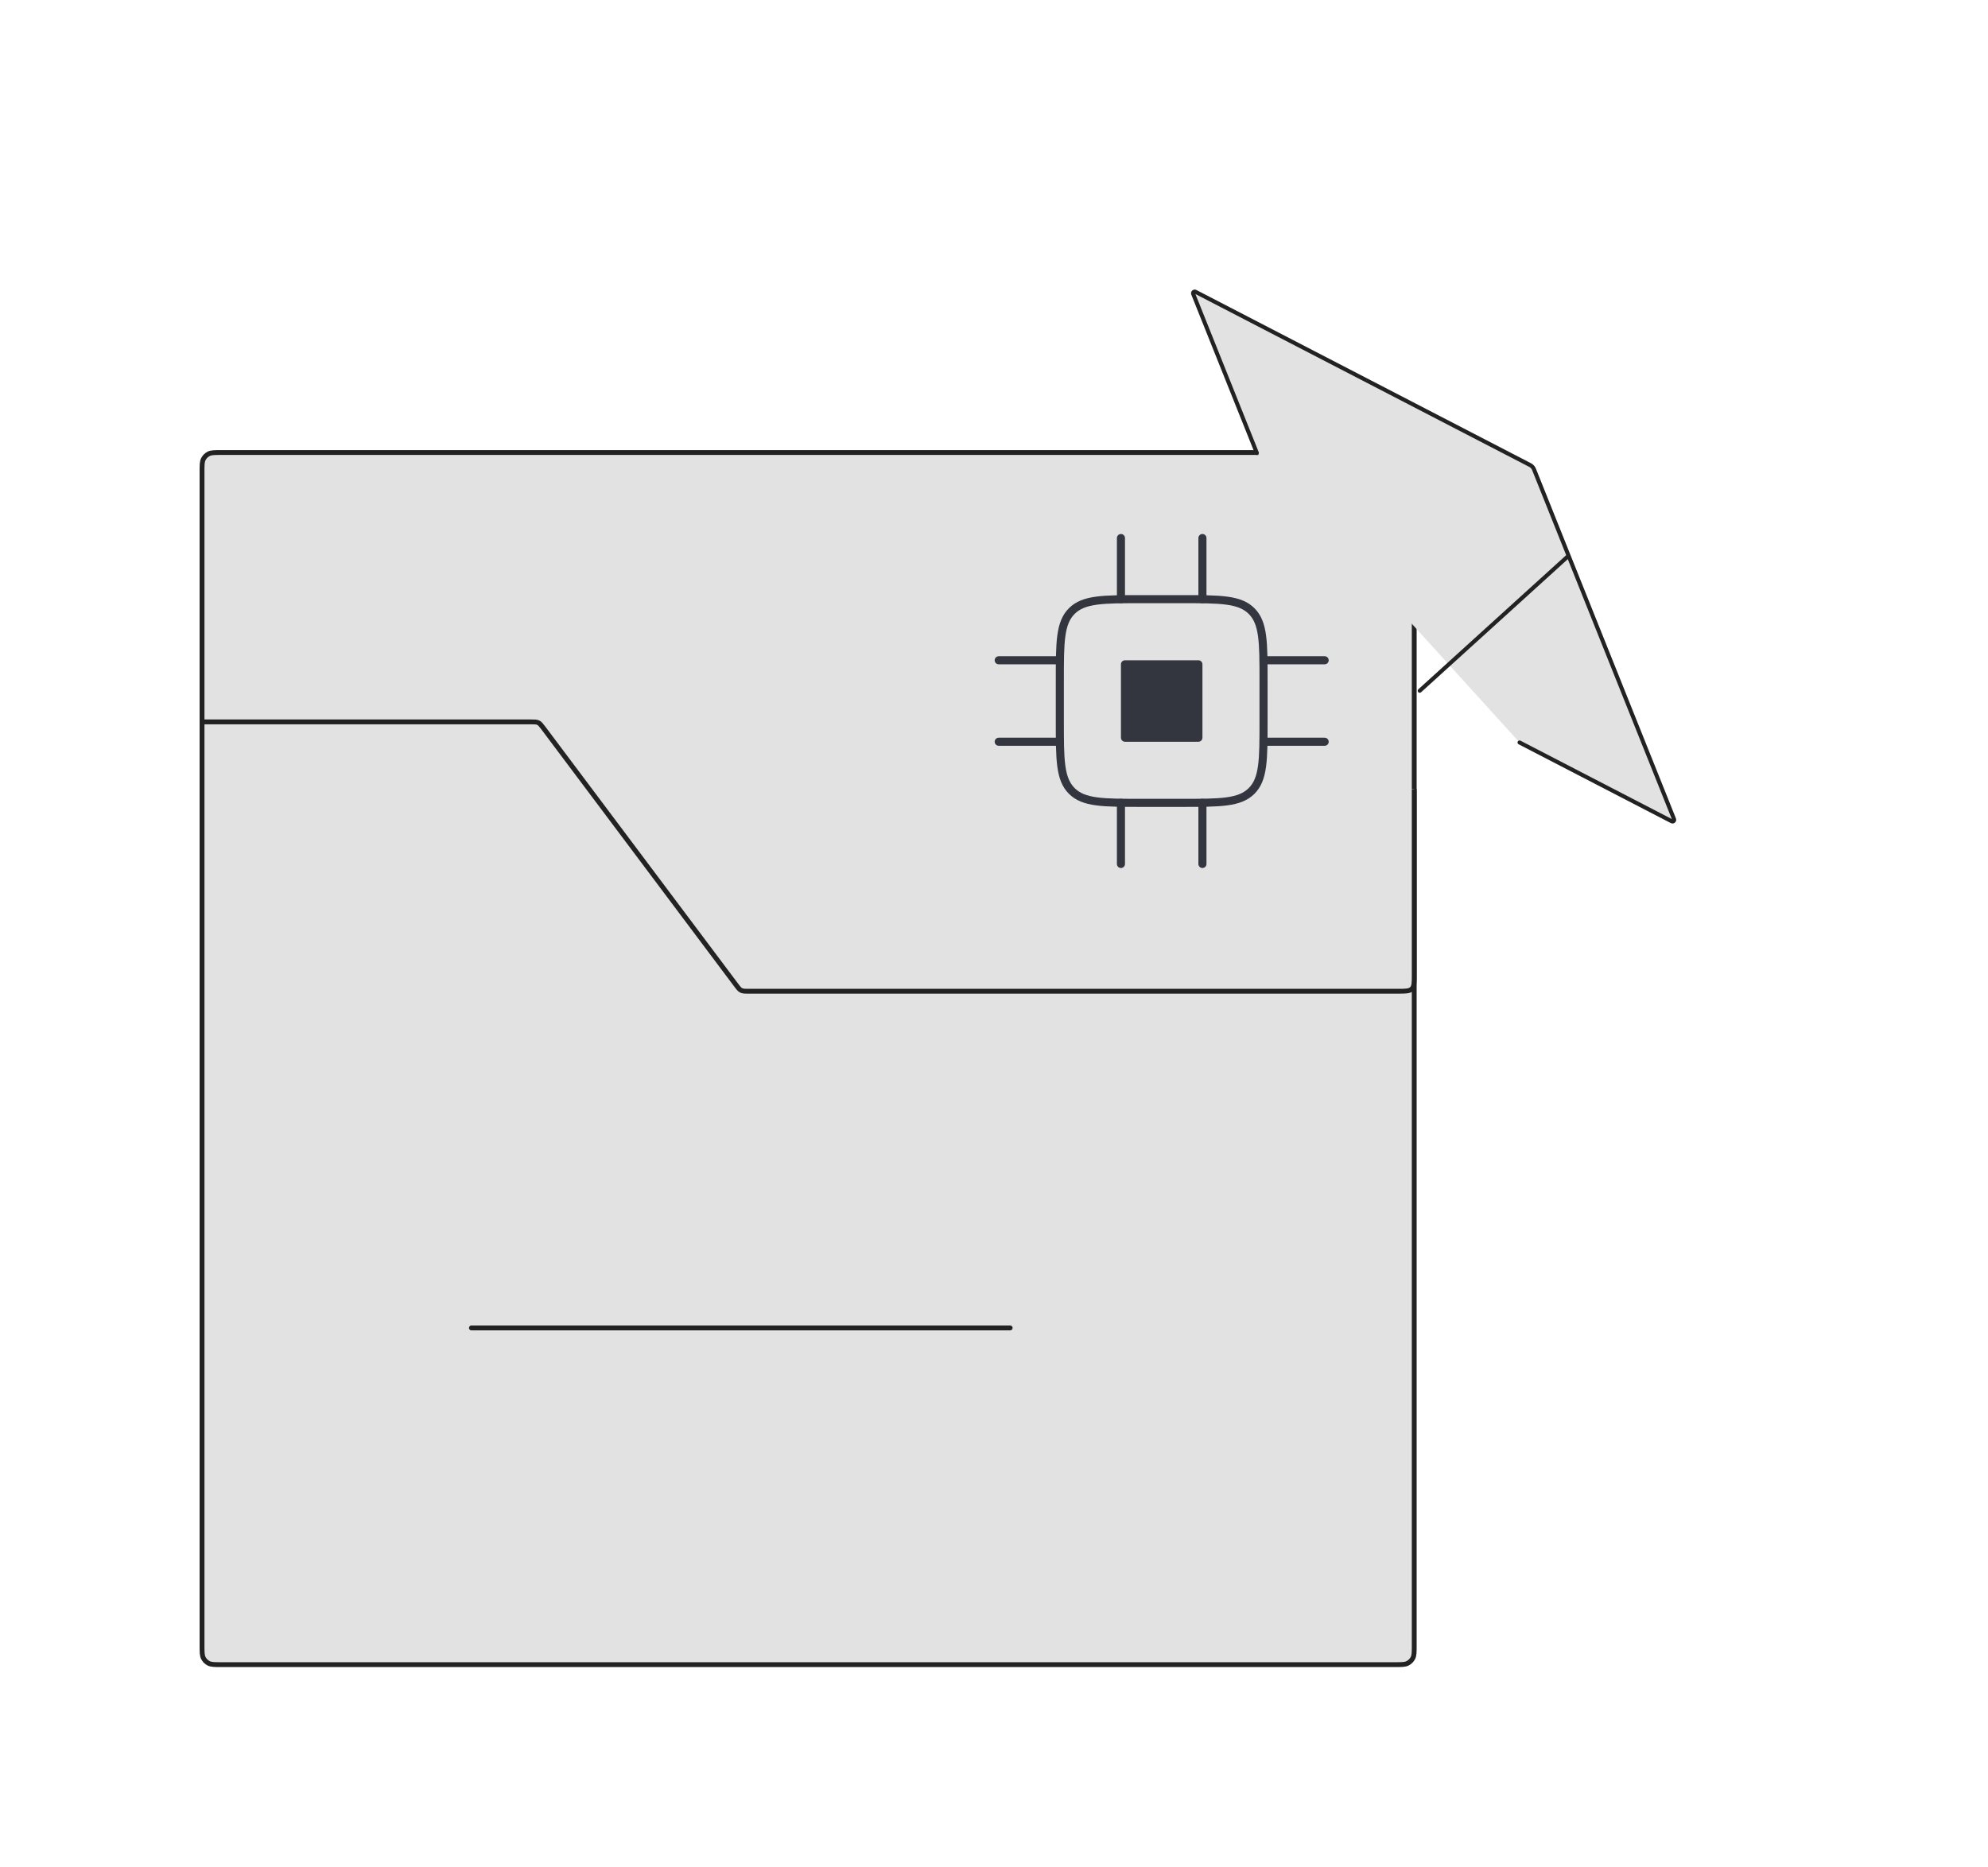
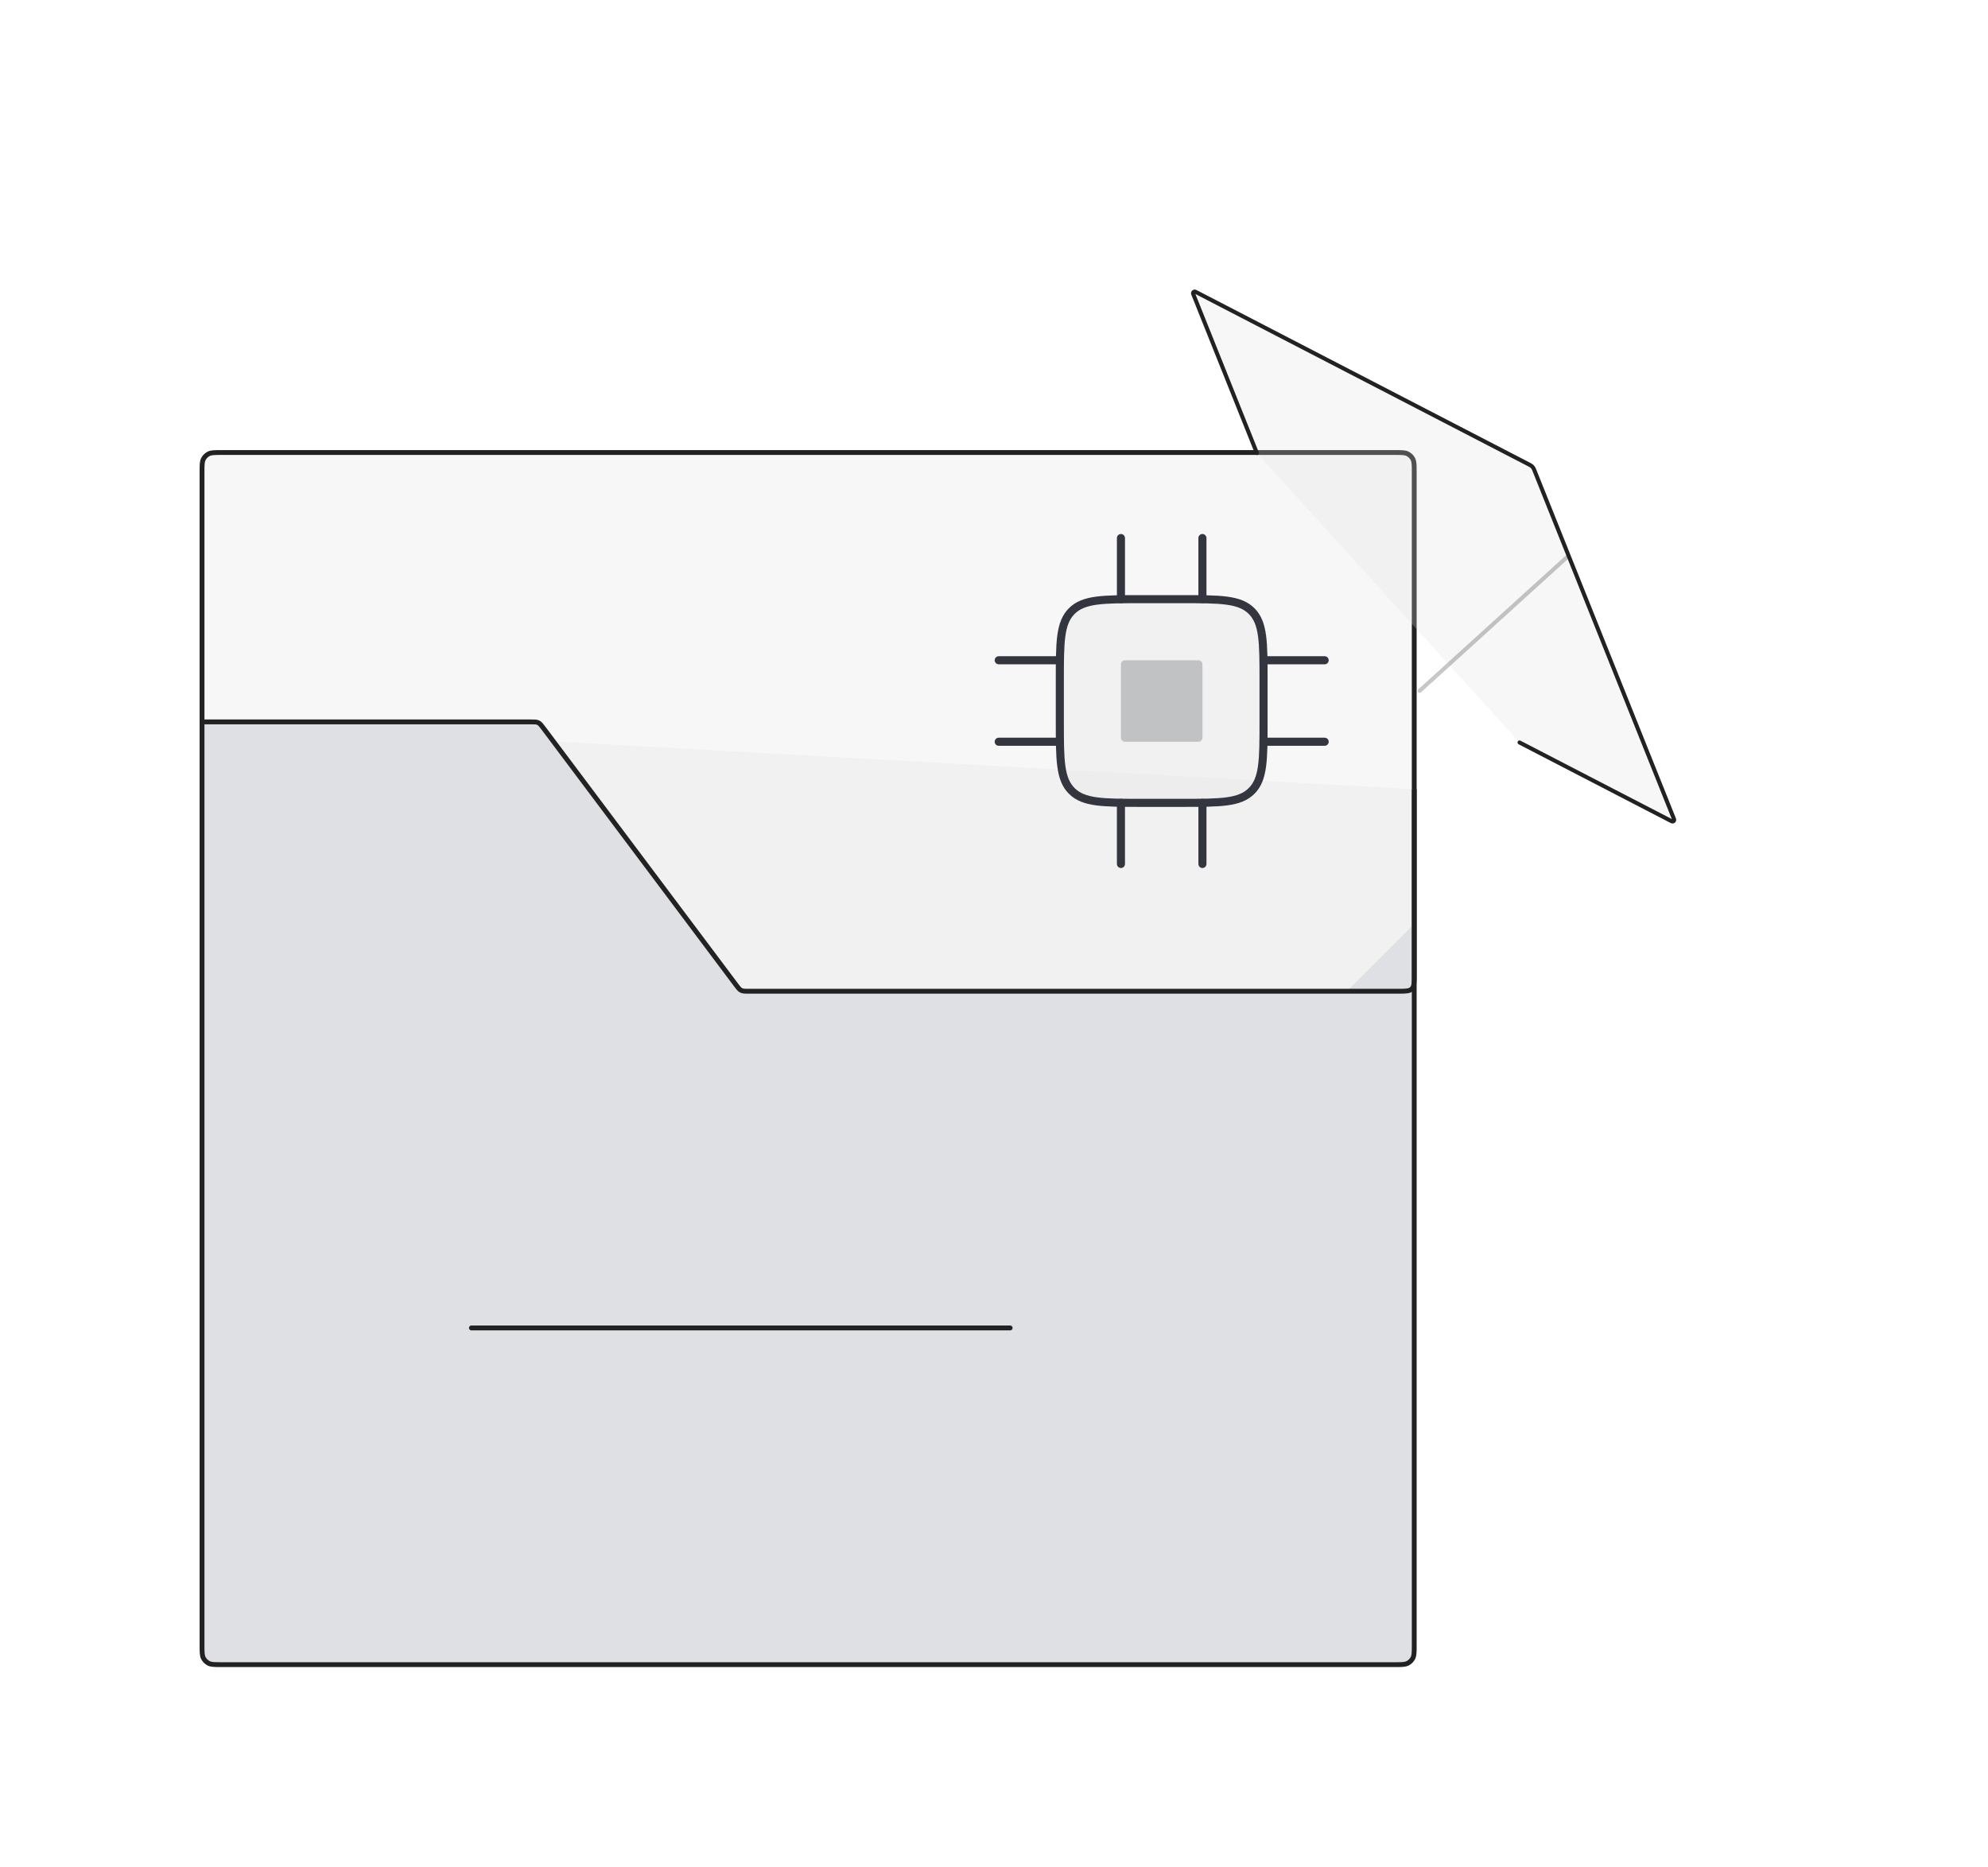
- <svg xmlns="http://www.w3.org/2000/svg" width="492" height="462" viewBox="0 0 492 462" fill="#e2e2e2">
+ <svg xmlns="http://www.w3.org/2000/svg" width="492" height="462" viewBox="0 0 492 462" fill="#e2e2e2" fill-opacity="0.25">
  <path d="M133.333 178.667H50V410C50 411.105 50.895 412 52 412H348C349.105 412 350 411.105 350 410V228.667L333.333 245.333H183.333L133.333 178.667Z" fill="#7E869E" fill-opacity="0.25" />
  <path d="M50 116.8C50 115.12 50 114.28 50.327 113.638C50.615 113.074 51.074 112.615 51.638 112.327C52.28 112 53.12 112 54.8 112H345.2C346.88 112 347.72 112 348.362 112.327C348.926 112.615 349.385 113.074 349.673 113.638C350 114.28 350 115.12 350 116.8V407.2C350 408.88 350 409.72 349.673 410.362C349.385 410.926 348.926 411.385 348.362 411.673C347.72 412 346.88 412 345.2 412H54.8C53.12 412 52.28 412 51.638 411.673C51.074 411.385 50.615 410.926 50.327 410.362C50 409.72 50 408.88 50 407.2V116.8Z" stroke="#222222" stroke-width="1.2" />
  <path d="M50 178.667H131.333C132.315 178.667 132.805 178.667 133.228 178.878C133.65 179.089 133.944 179.482 134.533 180.267L182.133 243.733C182.722 244.518 183.017 244.911 183.439 245.122C183.861 245.333 184.352 245.333 185.333 245.333H346C347.886 245.333 348.828 245.333 349.414 244.748C350 244.162 350 243.219 350 241.333V195.333" stroke="#222222" stroke-width="1.2" />
  <path d="M116.667 328.667H250" stroke="#222222" stroke-width="1.2" stroke-linecap="round" />
  <path d="M262.292 168.458C262.292 158.952 262.292 154.198 265.245 151.245C268.198 148.292 272.952 148.292 282.458 148.292H292.542C302.048 148.292 306.802 148.292 309.755 151.245C312.708 154.198 312.708 158.952 312.708 168.458V178.542C312.708 188.048 312.708 192.802 309.755 195.755C306.802 198.708 302.048 198.708 292.542 198.708H282.458C272.952 198.708 268.198 198.708 265.245 195.755C262.292 192.802 262.292 188.048 262.292 178.542V168.458Z" stroke="#33363F" stroke-width="2" />
  <path d="M296.584 163.417H278.417C277.865 163.417 277.417 163.865 277.417 164.417V182.584C277.417 183.136 277.865 183.584 278.417 183.584H296.584C297.136 183.584 297.584 183.136 297.584 182.584V164.417C297.584 163.865 297.136 163.417 296.584 163.417Z" fill="#33363F" />
  <path d="M277.417 148.292V133.167" stroke="#33363F" stroke-width="2" stroke-linecap="round" />
  <path d="M297.583 148.292V133.167" stroke="#33363F" stroke-width="2" stroke-linecap="round" />
  <path d="M312.708 163.417H327.833" stroke="#33363F" stroke-width="2" stroke-linecap="round" />
  <path d="M312.708 183.583H327.833" stroke="#33363F" stroke-width="2" stroke-linecap="round" />
  <path d="M277.417 213.833V198.708" stroke="#33363F" stroke-width="2" stroke-linecap="round" />
  <path d="M297.583 213.833V198.708" stroke="#33363F" stroke-width="2" stroke-linecap="round" />
  <path d="M247.167 163.417H262.292" stroke="#33363F" stroke-width="2" stroke-linecap="round" />
  <path d="M247.167 183.583H262.292" stroke="#33363F" stroke-width="2" stroke-linecap="round" />
  <path d="M311.057 112.119L295.291 72.734C295.15 72.381 295.523 72.043 295.861 72.217L378.701 115.116C379.127 115.337 379.46 115.703 379.638 116.149L414.307 202.757C414.448 203.109 414.075 203.448 413.738 203.273L376.066 183.765" stroke="#222222" stroke-linecap="round" stroke-linejoin="round" />
  <path d="M351.021 170.599C350.816 170.785 350.801 171.101 350.987 171.305C351.172 171.51 351.488 171.525 351.693 171.34L351.021 170.599ZM387.865 137.168L351.021 170.599L351.693 171.34L388.537 137.909L387.865 137.168Z" fill="#222222" />
</svg>
